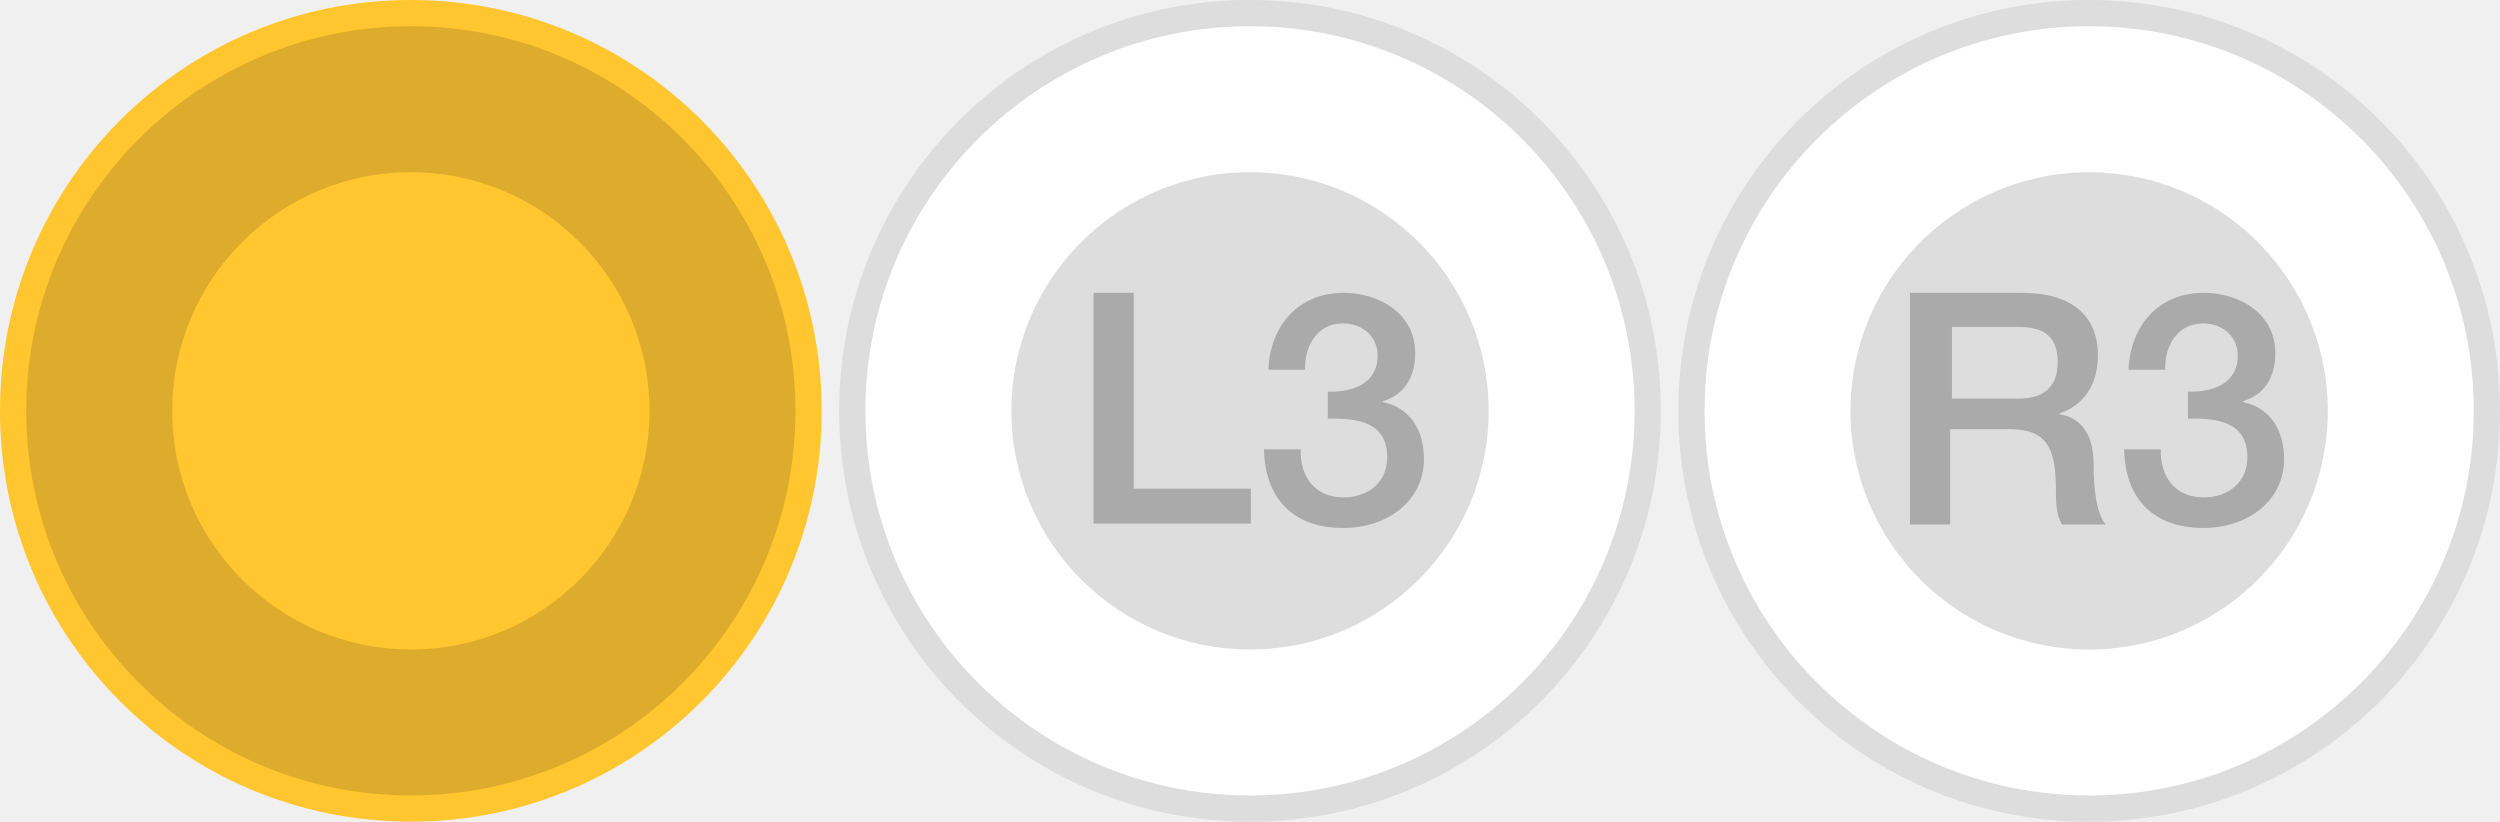
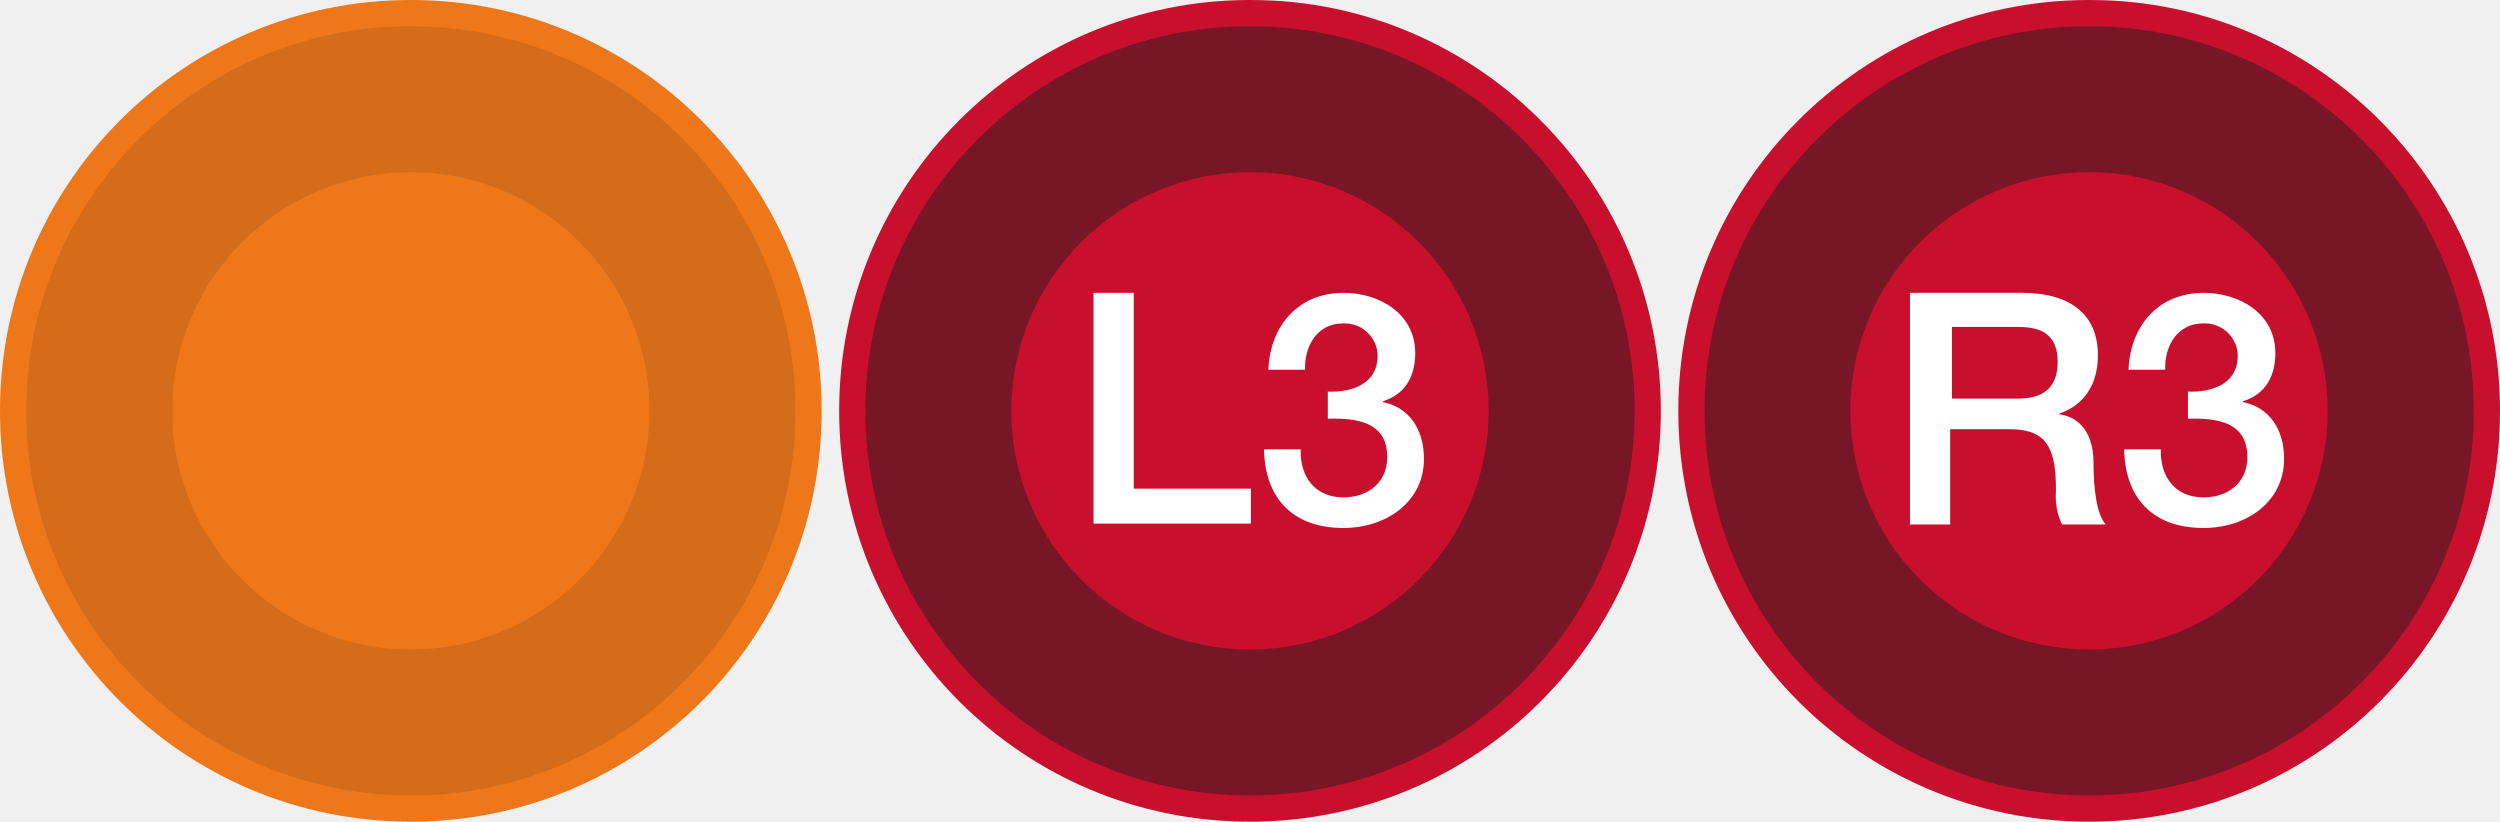
<svg xmlns="http://www.w3.org/2000/svg" version="1.1" id="Layer_1" x="0px" y="0px" width="286px" height="94px" viewBox="0 0 286 94" style="enable-background:new 0 0 286 94;" xml:space="preserve">
  <style type="text/css">
- 	.st0{fill:#DDAC2D;}
- 	.st1{fill:#FFC62F;}
- 	.st2{fill:#FFFFFF;}
- 	.st3{fill:#DDDDDD;}
- 	.st4{fill:#AAAAAA;}
+ 	.st0{fill:#D46C1A;}
+ 	.st1{fill:#EE771A;}
+ 	.st2{fill:#771625;}
+ 	.st3{fill:#C8102E;}
+ 	.st4{fill:#FFFFFF;}
</style>
  <g>
    <g>
      <g>
-         <g>
-           <path class="st0" d="M47,92.5C21.9,92.5,1.5,72.1,1.5,47S21.9,1.5,47,1.5S92.5,21.9,92.5,47S72.1,92.5,47,92.5z" />
-           <g>
-             <path class="st1" d="M47,3c24.3,0,44,19.7,44,44S71.3,91,47,91S3,71.3,3,47S22.7,3,47,3 M47,0C21,0,0,21,0,47s21,47,47,47       s47-21,47-47S73,0,47,0L47,0z" />
-           </g>
-         </g>
-         <circle class="st1" cx="47" cy="47" r="27.3" />
+         <path class="st0" d="M47,92.5C21.9,92.5,1.5,72.1,1.5,47S21.9,1.5,47,1.5S92.5,21.9,92.5,47S72.1,92.5,47,92.5z" />
+         <path class="st1" d="M47,3c24.3,0,44,19.7,44,44S71.3,91,47,91S3,71.3,3,47S22.7,3,47,3 M47,0C21,0,0,21,0,47s21,47,47,47     s47-21,47-47C94,21.1,73,0,47,0L47,0z" />
      </g>
+       <circle class="st1" cx="47" cy="47" r="27.3" />
    </g>
    <g>
      <g>
        <path class="st2" d="M143,92.5c-25.1,0-45.5-20.4-45.5-45.5S117.9,1.5,143,1.5s45.5,20.4,45.5,45.5S168.1,92.5,143,92.5z" />
-         <g>
-           <path class="st3" d="M143,3c24.3,0,44,19.7,44,44s-19.7,44-44,44S99,71.3,99,47S118.7,3,143,3 M143,0c-26,0-47,21-47,47      s21,47,47,47s47-21,47-47S169,0,143,0L143,0z" />
-         </g>
+         <path class="st3" d="M143,3c24.3,0,44,19.7,44,44s-19.7,44-44,44S99,71.3,99,47S118.7,3,143,3 M143,0c-26,0-47,21-47,47     s21,47,47,47s47-21,47-47c0-25.9-21-47-46.9-47H143z" />
      </g>
      <circle class="st3" cx="143" cy="47" r="27.3" />
      <g>
-         <path class="st4" d="M125.1,33.5h4.6v22.4h13.4v4h-18C125.1,59.9,125.1,33.5,125.1,33.5z" />
-         <path class="st4" d="M151.9,44.8c2.8,0.1,5.7-0.9,5.7-4.1c0-2.2-1.7-3.7-4-3.7c-2.9,0-4.4,2.6-4.3,5.3h-4.2     c0.2-5,3.4-8.8,8.6-8.8c4,0,8.2,2.3,8.2,6.9c0,2.6-1.1,4.7-3.7,5.5V46c3,0.6,4.7,3.1,4.7,6.5c0,4.9-4.3,7.9-9.2,7.9     c-6,0-9-3.6-9.1-9h4.2c-0.1,3.1,1.6,5.5,4.9,5.5c2.8,0,5-1.7,5-4.6c0-4-3.4-4.5-6.8-4.4L151.9,44.8L151.9,44.8z" />
+         <path class="st4" d="M125.1,33.5h4.6v22.4h13.4v4h-18L125.1,33.5z" />
+         <path class="st4" d="M151.9,44.8c2.8,0.1,5.7-0.9,5.7-4.1c0-2-1.7-3.7-3.7-3.7c-0.1,0-0.2,0-0.3,0c-2.9,0-4.4,2.6-4.3,5.3h-4.2     c0.2-5,3.4-8.8,8.6-8.8c4,0,8.2,2.3,8.2,6.9c0,2.6-1.1,4.7-3.7,5.5V46c3,0.6,4.7,3.1,4.7,6.5c0,4.9-4.3,7.9-9.2,7.9     c-6,0-9-3.6-9.1-9h4.2c-0.1,3.1,1.6,5.5,4.9,5.5c2.8,0,5-1.7,5-4.6c0-4-3.4-4.5-6.8-4.4L151.9,44.8L151.9,44.8z" />
      </g>
    </g>
    <g>
      <g>
        <path class="st2" d="M239,92.5c-25.1,0-45.5-20.4-45.5-45.5S213.9,1.5,239,1.5s45.5,20.4,45.5,45.5S264.1,92.5,239,92.5z" />
-         <g>
-           <path class="st3" d="M239,3c24.3,0,44,19.7,44,44s-19.7,44-44,44s-44-19.7-44-44S214.7,3,239,3 M239,0c-26,0-47,21-47,47      s21,47,47,47s47-21,47-47S265,0,239,0L239,0z" />
-         </g>
+         <path class="st3" d="M239,3c24.3,0,44,19.7,44,44s-19.7,44-44,44s-44-19.7-44-44S214.7,3,239,3 M239,0c-26,0-47,21-47,47     s21,47,47,47s47-21,47-47c0-25.9-21-47-46.9-47H239z" />
      </g>
-       <ellipse transform="matrix(0.1735 -0.9848 0.9848 0.1735 151.2456 274.2205)" class="st3" cx="239" cy="47" rx="27.3" ry="27.3" />
+       <ellipse transform="matrix(0.3417 -0.9398 0.9398 0.3417 113.1437 255.5513)" class="st3" cx="239" cy="47" rx="27.3" ry="27.3" />
      <g>
-         <path class="st4" d="M218.7,33.5h12.6c5.8,0,8.7,2.7,8.7,7.1c0,5.1-3.5,6.4-4.4,6.7v0.1c1.6,0.2,3.9,1.4,3.9,5.6     c0,3.1,0.4,5.9,1.4,7h-5c-0.7-1.1-0.7-2.6-0.7-3.9c0-4.8-1-7-5.3-7h-6.8V60h-4.6V33.5H218.7z M223.3,45.6h7.6     c3,0,4.5-1.4,4.5-4.2c0-3.4-2.2-4-4.6-4h-7.5V45.6z" />
-         <path class="st4" d="M250.3,44.8c2.8,0.1,5.7-0.9,5.7-4.1c0-2.2-1.7-3.7-4-3.7c-2.9,0-4.4,2.6-4.3,5.3h-4.2     c0.2-5,3.4-8.8,8.6-8.8c4,0,8.2,2.3,8.2,6.9c0,2.6-1.1,4.7-3.7,5.5V46c3,0.6,4.7,3.1,4.7,6.5c0,4.9-4.3,7.9-9.2,7.9     c-6,0-9-3.6-9.1-9h4.2c-0.1,3.1,1.6,5.5,4.9,5.5c2.8,0,5-1.7,5-4.6c0-4-3.4-4.5-6.8-4.4V44.8L250.3,44.8z" />
+         <path class="st4" d="M218.7,33.5h12.6c5.8,0,8.7,2.7,8.7,7.1c0,5.1-3.5,6.4-4.4,6.7v0.1c1.6,0.2,3.9,1.4,3.9,5.6     c0,3.1,0.4,5.9,1.4,7h-5c-0.6-1.2-0.8-2.6-0.7-3.9c0-4.8-1-7-5.3-7h-6.8V60h-4.6V33.5H218.7z M223.3,45.6h7.6     c3,0,4.5-1.4,4.5-4.2c0-3.4-2.2-4-4.6-4h-7.5V45.6z" />
+         <path class="st4" d="M250.3,44.8c2.8,0.1,5.7-0.9,5.7-4.1c0-2-1.7-3.7-3.7-3.7c-0.1,0-0.2,0-0.3,0c-2.9,0-4.4,2.6-4.3,5.3h-4.2     c0.2-5,3.4-8.8,8.6-8.8c4,0,8.2,2.3,8.2,6.9c0,2.6-1.1,4.7-3.7,5.5V46c3,0.6,4.7,3.1,4.7,6.5c0,4.9-4.3,7.9-9.2,7.9     c-6,0-9-3.6-9.1-9h4.2c-0.1,3.1,1.6,5.5,4.9,5.5c2.8,0,5-1.7,5-4.6c0-4-3.4-4.5-6.8-4.4V44.8z" />
      </g>
    </g>
  </g>
</svg>
